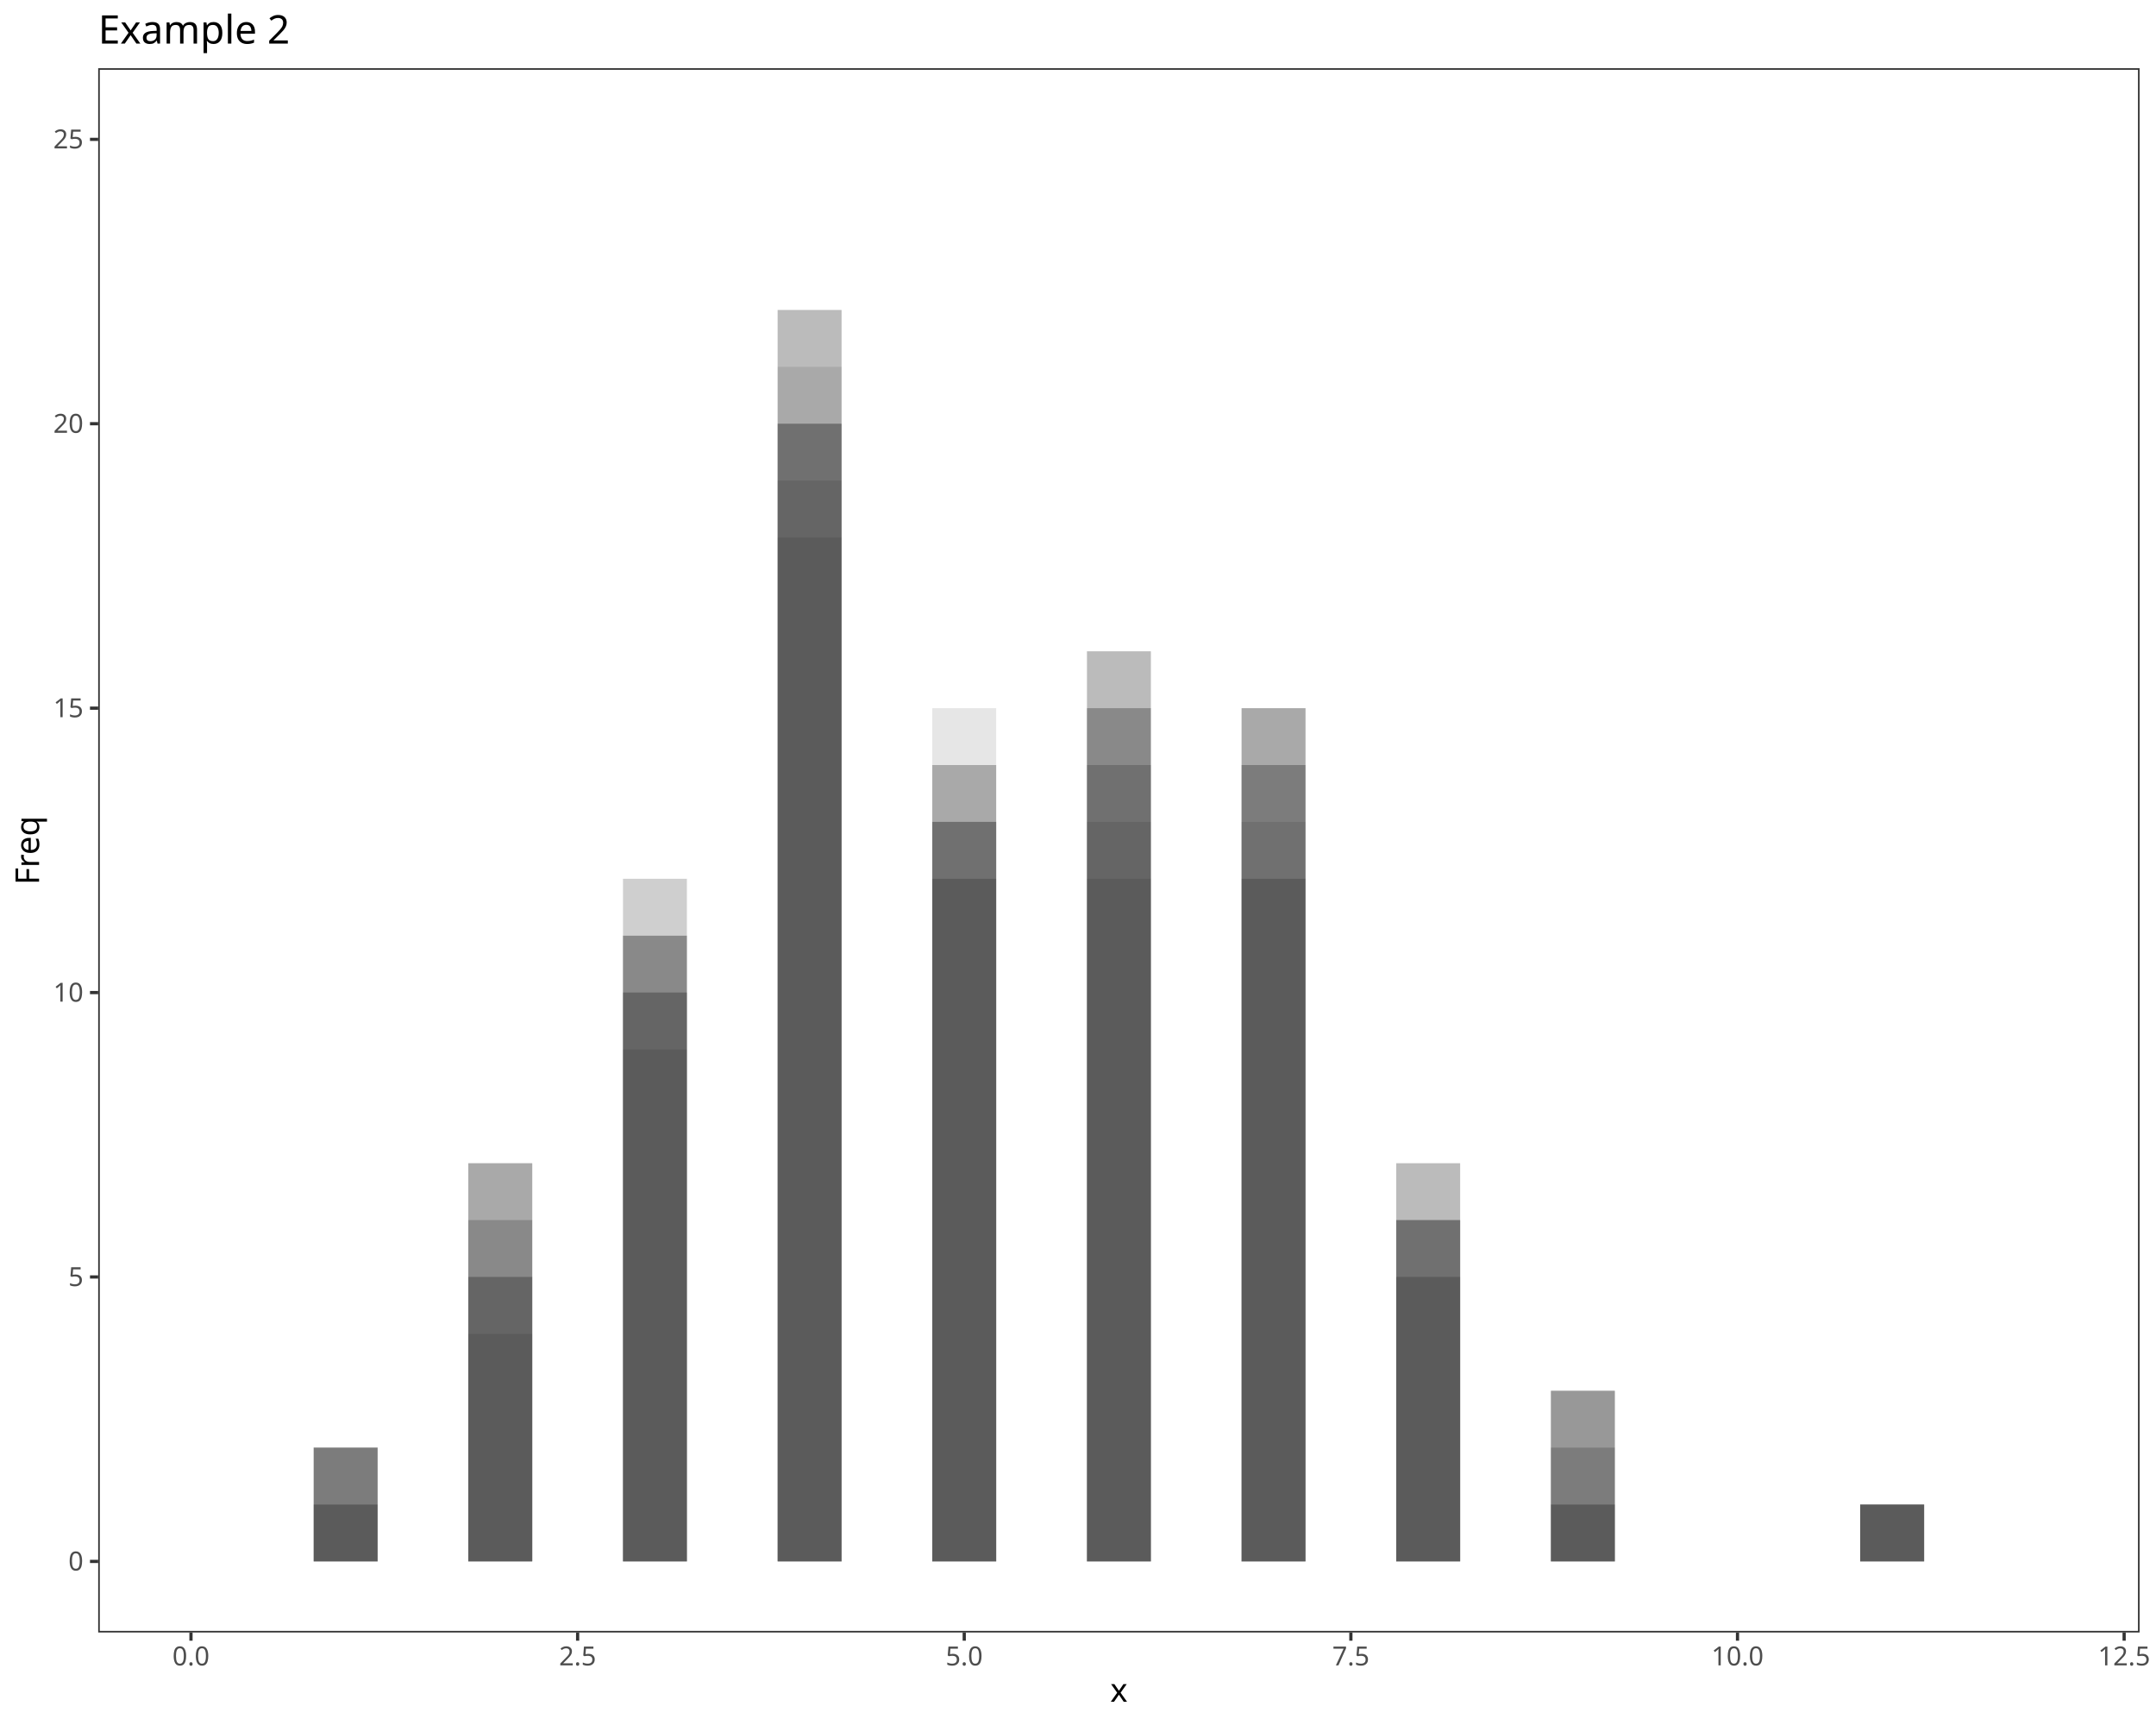
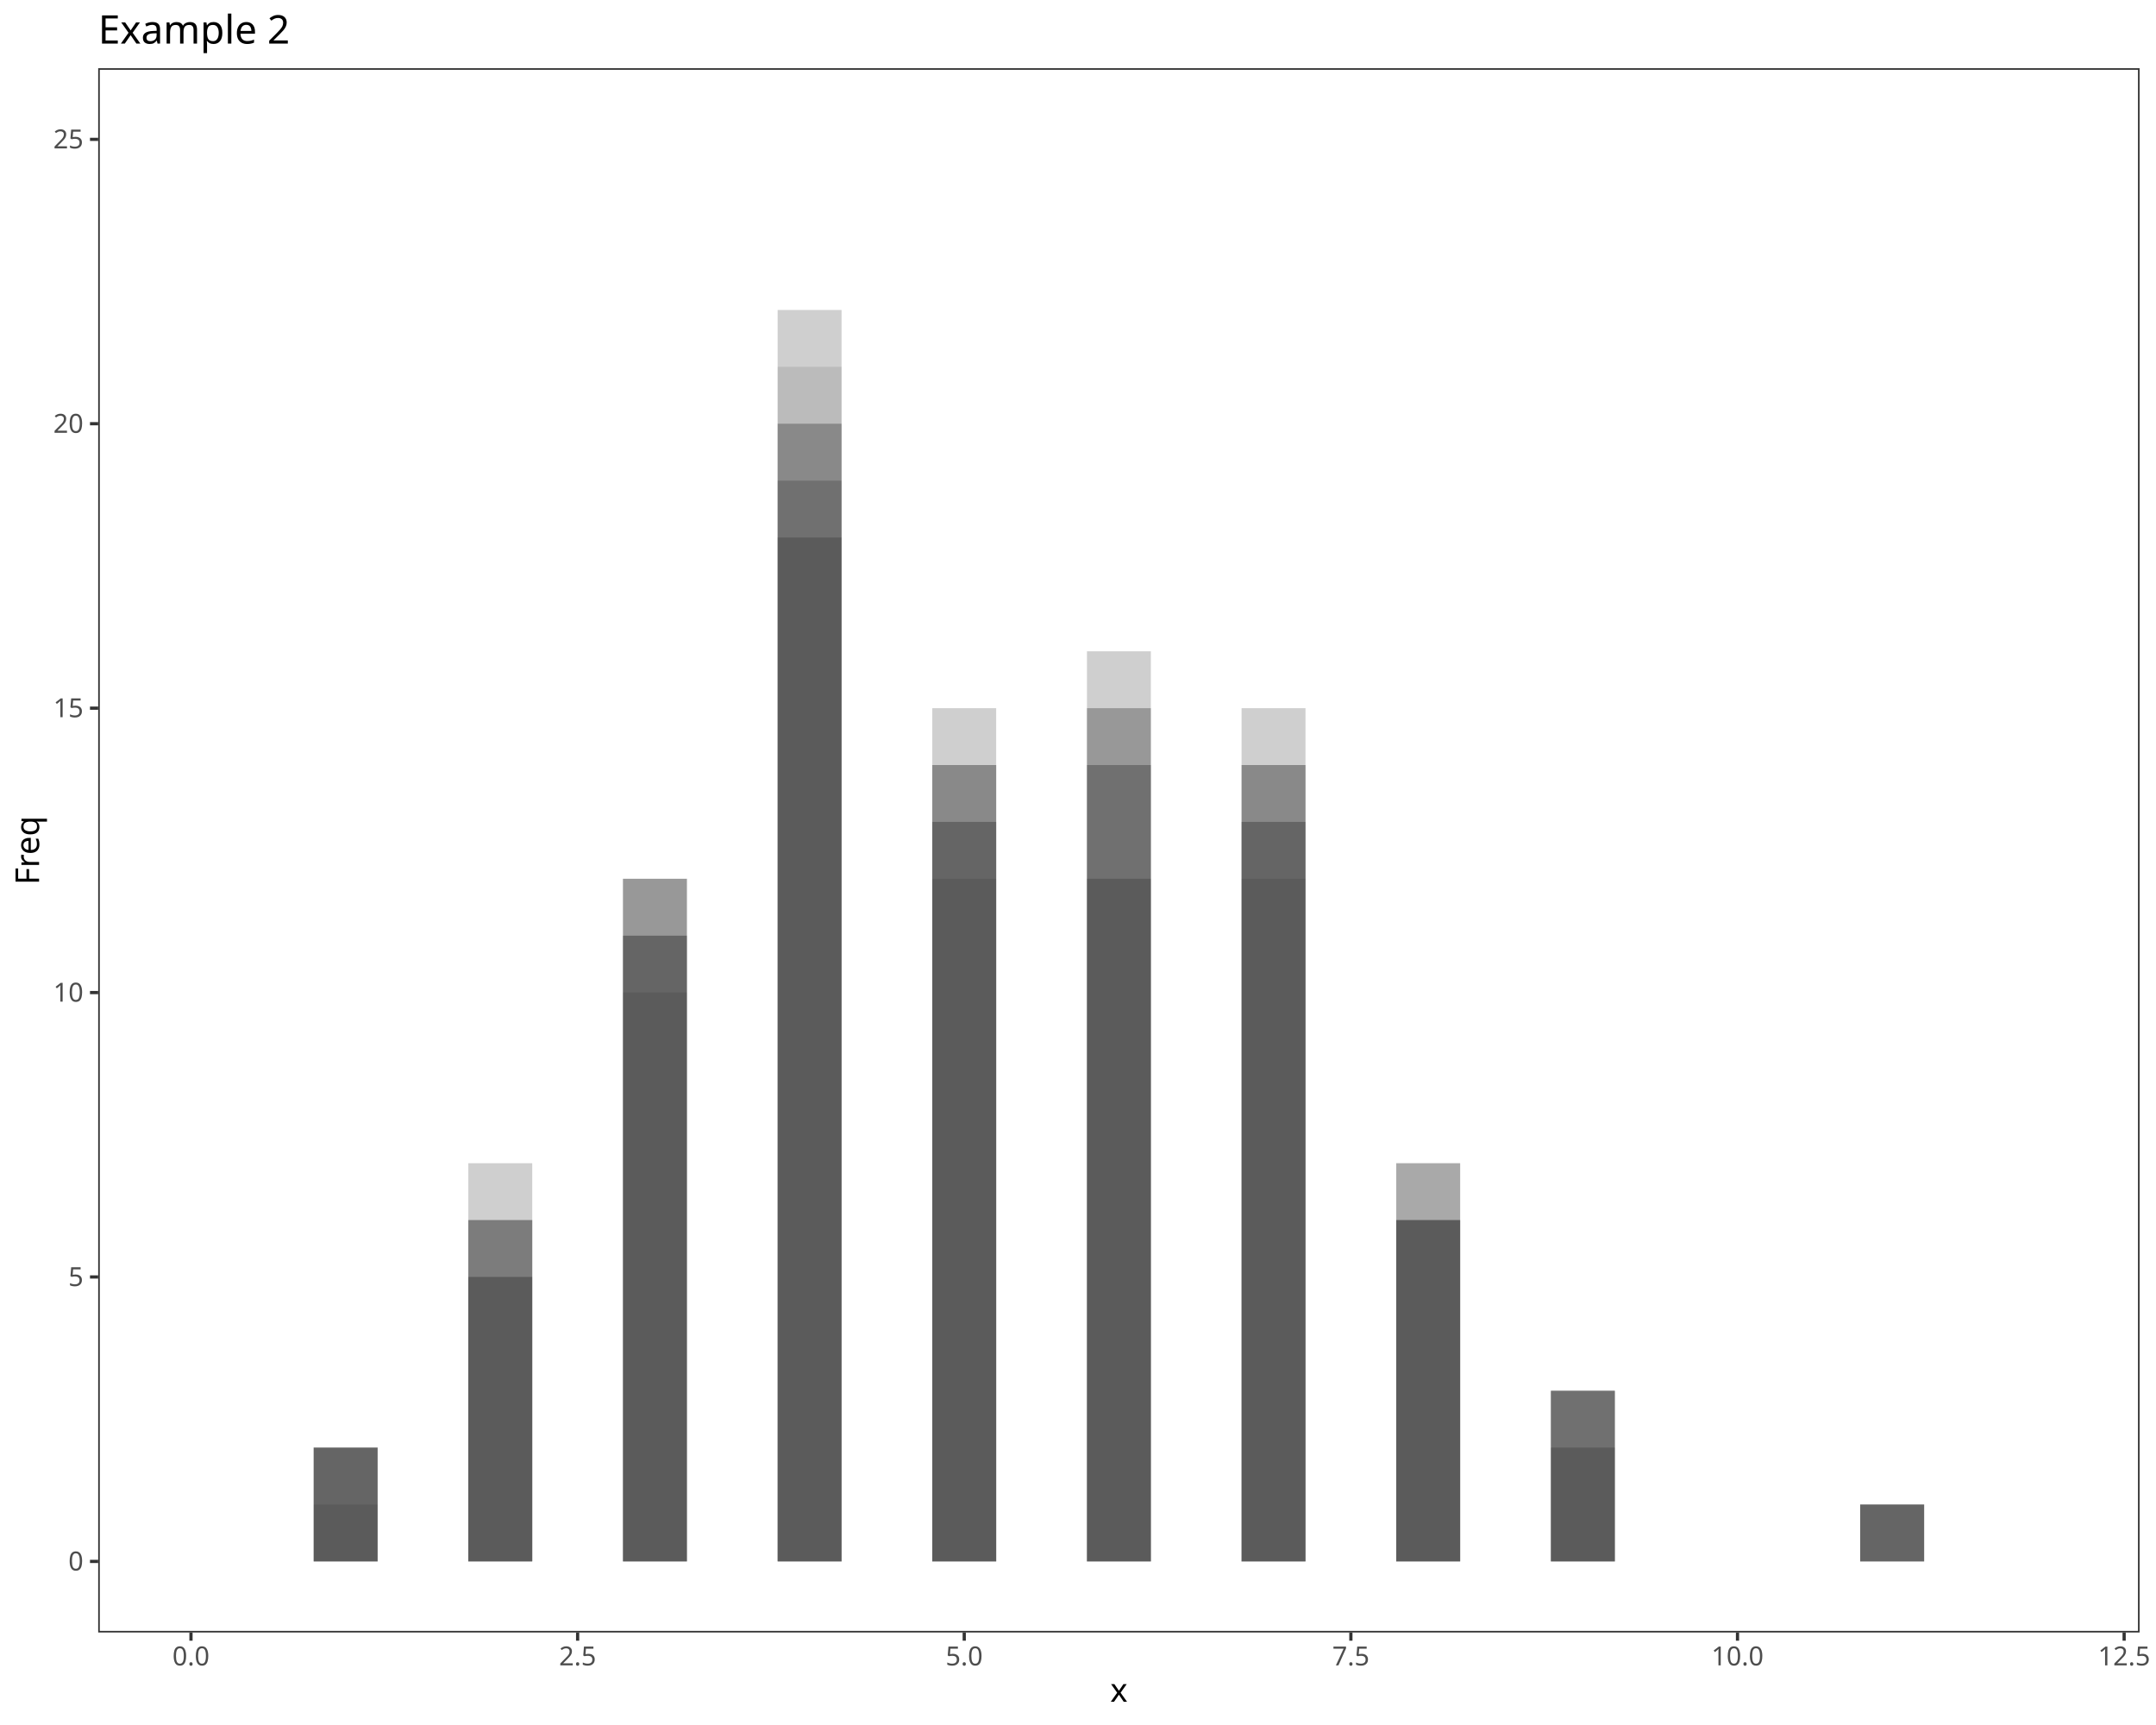
<svg xmlns="http://www.w3.org/2000/svg" class="svglite" data-engine-version="2.0" width="720.00pt" height="576.00pt" viewBox="0 0 720.00 576.00">
  <defs>
    <style type="text/css">
    .svglite line, .svglite polyline, .svglite polygon, .svglite path, .svglite rect, .svglite circle {
      fill: none;
      stroke: #000000;
      stroke-linecap: round;
      stroke-linejoin: round;
      stroke-miterlimit: 10.00;
    }
  </style>
  </defs>
  <rect width="100%" height="100%" style="stroke: none; fill: #FFFFFF;" />
  <defs>
    <clipPath id="cpMC4wMHw3MjAuMDB8MC4wMHw1NzYuMDA=">
      <rect x="0.00" y="0.00" width="720.00" height="576.00" />
    </clipPath>
  </defs>
  <g clip-path="url(#cpMC4wMHw3MjAuMDB8MC4wMHw1NzYuMDA=)">
    <rect x="0.00" y="0.00" width="720.00" height="576.00" style="stroke-width: 1.07; stroke: #FFFFFF; fill: #FFFFFF;" />
  </g>
  <defs>
    <clipPath id="cpMzIuNzl8NzE0LjUyfDIyLjc4fDU0NS4xMQ==">
      <rect x="32.79" y="22.78" width="681.73" height="522.33" />
    </clipPath>
  </defs>
  <g clip-path="url(#cpMzIuNzl8NzE0LjUyfDIyLjc4fDU0NS4xMQ==)">
    <rect x="32.79" y="22.78" width="681.73" height="522.33" style="stroke-width: 1.07; stroke: none; fill: #FFFFFF;" />
-     <line x1="115.43" y1="502.38" x2="115.43" y2="521.37" style="stroke-width: 21.34; stroke: #000000; stroke-opacity: 0.10; stroke-linecap: butt;" />
+     <line x1="115.43" y1="483.38" x2="115.43" y2="521.37" style="stroke-width: 21.34; stroke: #000000; stroke-opacity: 0.10; stroke-linecap: butt;" />
+     <line x1="115.43" y1="483.38" x2="115.43" y2="521.37" style="stroke-width: 21.34; stroke: #000000; stroke-opacity: 0.10; stroke-linecap: butt;" />
+     <line x1="115.43" y1="483.38" x2="115.43" y2="521.37" style="stroke-width: 21.34; stroke: #000000; stroke-opacity: 0.10; stroke-linecap: butt;" />
+     <line x1="115.43" y1="483.38" x2="115.43" y2="521.37" style="stroke-width: 21.34; stroke: #000000; stroke-opacity: 0.10; stroke-linecap: butt;" />
+     <line x1="115.43" y1="483.38" x2="115.43" y2="521.37" style="stroke-width: 21.34; stroke: #000000; stroke-opacity: 0.10; stroke-linecap: butt;" />
    <line x1="115.43" y1="483.38" x2="115.43" y2="521.37" style="stroke-width: 21.34; stroke: #000000; stroke-opacity: 0.10; stroke-linecap: butt;" />
    <line x1="115.43" y1="483.38" x2="115.43" y2="521.37" style="stroke-width: 21.34; stroke: #000000; stroke-opacity: 0.10; stroke-linecap: butt;" />
    <line x1="115.43" y1="483.38" x2="115.43" y2="521.37" style="stroke-width: 21.34; stroke: #000000; stroke-opacity: 0.10; stroke-linecap: butt;" />
    <line x1="115.43" y1="483.38" x2="115.43" y2="521.37" style="stroke-width: 21.34; stroke: #000000; stroke-opacity: 0.10; stroke-linecap: butt;" />
    <line x1="115.43" y1="502.38" x2="115.43" y2="521.37" style="stroke-width: 21.34; stroke: #000000; stroke-opacity: 0.10; stroke-linecap: butt;" />
-     <line x1="115.43" y1="483.38" x2="115.43" y2="521.37" style="stroke-width: 21.34; stroke: #000000; stroke-opacity: 0.10; stroke-linecap: butt;" />
-     <line x1="115.43" y1="502.38" x2="115.43" y2="521.37" style="stroke-width: 21.34; stroke: #000000; stroke-opacity: 0.10; stroke-linecap: butt;" />
-     <line x1="115.43" y1="483.38" x2="115.43" y2="521.37" style="stroke-width: 21.34; stroke: #000000; stroke-opacity: 0.10; stroke-linecap: butt;" />
-     <line x1="115.43" y1="483.38" x2="115.43" y2="521.37" style="stroke-width: 21.34; stroke: #000000; stroke-opacity: 0.10; stroke-linecap: butt;" />
-     <line x1="167.07" y1="388.41" x2="167.07" y2="521.37" style="stroke-width: 21.34; stroke: #000000; stroke-opacity: 0.10; stroke-linecap: butt;" />
-     <line x1="167.07" y1="388.41" x2="167.07" y2="521.37" style="stroke-width: 21.34; stroke: #000000; stroke-opacity: 0.10; stroke-linecap: butt;" />
+     <line x1="167.07" y1="407.41" x2="167.07" y2="521.37" style="stroke-width: 21.34; stroke: #000000; stroke-opacity: 0.10; stroke-linecap: butt;" />
    <line x1="167.07" y1="388.41" x2="167.07" y2="521.37" style="stroke-width: 21.34; stroke: #000000; stroke-opacity: 0.10; stroke-linecap: butt;" />
    <line x1="167.07" y1="407.41" x2="167.07" y2="521.37" style="stroke-width: 21.34; stroke: #000000; stroke-opacity: 0.10; stroke-linecap: butt;" />
-     <line x1="167.07" y1="388.41" x2="167.07" y2="521.37" style="stroke-width: 21.34; stroke: #000000; stroke-opacity: 0.10; stroke-linecap: butt;" />
+     <line x1="167.07" y1="407.41" x2="167.07" y2="521.37" style="stroke-width: 21.34; stroke: #000000; stroke-opacity: 0.10; stroke-linecap: butt;" />
+     <line x1="167.07" y1="426.40" x2="167.07" y2="521.37" style="stroke-width: 21.34; stroke: #000000; stroke-opacity: 0.10; stroke-linecap: butt;" />
    <line x1="167.07" y1="426.40" x2="167.07" y2="521.37" style="stroke-width: 21.34; stroke: #000000; stroke-opacity: 0.10; stroke-linecap: butt;" />
    <line x1="167.07" y1="426.40" x2="167.07" y2="521.37" style="stroke-width: 21.34; stroke: #000000; stroke-opacity: 0.10; stroke-linecap: butt;" />
    <line x1="167.07" y1="407.41" x2="167.07" y2="521.37" style="stroke-width: 21.34; stroke: #000000; stroke-opacity: 0.10; stroke-linecap: butt;" />
-     <line x1="167.07" y1="445.40" x2="167.07" y2="521.37" style="stroke-width: 21.34; stroke: #000000; stroke-opacity: 0.10; stroke-linecap: butt;" />
-     <line x1="167.07" y1="426.40" x2="167.07" y2="521.37" style="stroke-width: 21.34; stroke: #000000; stroke-opacity: 0.10; stroke-linecap: butt;" />
-     <line x1="218.72" y1="331.43" x2="218.72" y2="521.37" style="stroke-width: 21.34; stroke: #000000; stroke-opacity: 0.10; stroke-linecap: butt;" />
-     <line x1="218.72" y1="331.43" x2="218.72" y2="521.37" style="stroke-width: 21.34; stroke: #000000; stroke-opacity: 0.10; stroke-linecap: butt;" />
-     <line x1="218.72" y1="350.43" x2="218.72" y2="521.37" style="stroke-width: 21.34; stroke: #000000; stroke-opacity: 0.10; stroke-linecap: butt;" />
+     <line x1="167.07" y1="388.41" x2="167.07" y2="521.37" style="stroke-width: 21.34; stroke: #000000; stroke-opacity: 0.10; stroke-linecap: butt;" />
+     <line x1="167.07" y1="407.41" x2="167.07" y2="521.37" style="stroke-width: 21.34; stroke: #000000; stroke-opacity: 0.10; stroke-linecap: butt;" />
    <line x1="218.72" y1="312.44" x2="218.72" y2="521.37" style="stroke-width: 21.34; stroke: #000000; stroke-opacity: 0.10; stroke-linecap: butt;" />
    <line x1="218.72" y1="312.44" x2="218.72" y2="521.37" style="stroke-width: 21.34; stroke: #000000; stroke-opacity: 0.10; stroke-linecap: butt;" />
    <line x1="218.72" y1="312.44" x2="218.72" y2="521.37" style="stroke-width: 21.34; stroke: #000000; stroke-opacity: 0.10; stroke-linecap: butt;" />
+     <line x1="218.72" y1="331.43" x2="218.72" y2="521.37" style="stroke-width: 21.34; stroke: #000000; stroke-opacity: 0.10; stroke-linecap: butt;" />
+     <line x1="218.72" y1="293.44" x2="218.72" y2="521.37" style="stroke-width: 21.34; stroke: #000000; stroke-opacity: 0.10; stroke-linecap: butt;" />
+     <line x1="218.72" y1="293.44" x2="218.72" y2="521.37" style="stroke-width: 21.34; stroke: #000000; stroke-opacity: 0.10; stroke-linecap: butt;" />
+     <line x1="218.72" y1="293.44" x2="218.72" y2="521.37" style="stroke-width: 21.34; stroke: #000000; stroke-opacity: 0.10; stroke-linecap: butt;" />
    <line x1="218.72" y1="293.44" x2="218.72" y2="521.37" style="stroke-width: 21.34; stroke: #000000; stroke-opacity: 0.10; stroke-linecap: butt;" />
    <line x1="218.72" y1="312.44" x2="218.72" y2="521.37" style="stroke-width: 21.34; stroke: #000000; stroke-opacity: 0.10; stroke-linecap: butt;" />
-     <line x1="218.72" y1="331.43" x2="218.72" y2="521.37" style="stroke-width: 21.34; stroke: #000000; stroke-opacity: 0.10; stroke-linecap: butt;" />
    <line x1="218.72" y1="293.44" x2="218.72" y2="521.37" style="stroke-width: 21.34; stroke: #000000; stroke-opacity: 0.10; stroke-linecap: butt;" />
+     <line x1="270.37" y1="103.51" x2="270.37" y2="521.37" style="stroke-width: 21.34; stroke: #000000; stroke-opacity: 0.10; stroke-linecap: butt;" />
+     <line x1="270.37" y1="179.48" x2="270.37" y2="521.37" style="stroke-width: 21.34; stroke: #000000; stroke-opacity: 0.10; stroke-linecap: butt;" />
+     <line x1="270.37" y1="179.48" x2="270.37" y2="521.37" style="stroke-width: 21.34; stroke: #000000; stroke-opacity: 0.10; stroke-linecap: butt;" />
    <line x1="270.37" y1="141.49" x2="270.37" y2="521.37" style="stroke-width: 21.34; stroke: #000000; stroke-opacity: 0.10; stroke-linecap: butt;" />
    <line x1="270.37" y1="103.51" x2="270.37" y2="521.37" style="stroke-width: 21.34; stroke: #000000; stroke-opacity: 0.10; stroke-linecap: butt;" />
    <line x1="270.37" y1="141.49" x2="270.37" y2="521.37" style="stroke-width: 21.34; stroke: #000000; stroke-opacity: 0.10; stroke-linecap: butt;" />
-     <line x1="270.37" y1="141.49" x2="270.37" y2="521.37" style="stroke-width: 21.34; stroke: #000000; stroke-opacity: 0.10; stroke-linecap: butt;" />
    <line x1="270.37" y1="160.49" x2="270.37" y2="521.37" style="stroke-width: 21.34; stroke: #000000; stroke-opacity: 0.10; stroke-linecap: butt;" />
    <line x1="270.37" y1="141.49" x2="270.37" y2="521.37" style="stroke-width: 21.34; stroke: #000000; stroke-opacity: 0.10; stroke-linecap: butt;" />
-     <line x1="270.37" y1="103.51" x2="270.37" y2="521.37" style="stroke-width: 21.34; stroke: #000000; stroke-opacity: 0.10; stroke-linecap: butt;" />
-     <line x1="270.37" y1="103.51" x2="270.37" y2="521.37" style="stroke-width: 21.34; stroke: #000000; stroke-opacity: 0.10; stroke-linecap: butt;" />
-     <line x1="270.37" y1="179.48" x2="270.37" y2="521.37" style="stroke-width: 21.34; stroke: #000000; stroke-opacity: 0.10; stroke-linecap: butt;" />
    <line x1="270.37" y1="122.50" x2="270.37" y2="521.37" style="stroke-width: 21.34; stroke: #000000; stroke-opacity: 0.10; stroke-linecap: butt;" />
+     <line x1="270.37" y1="160.49" x2="270.37" y2="521.37" style="stroke-width: 21.34; stroke: #000000; stroke-opacity: 0.10; stroke-linecap: butt;" />
+     <line x1="322.01" y1="255.46" x2="322.01" y2="521.37" style="stroke-width: 21.34; stroke: #000000; stroke-opacity: 0.10; stroke-linecap: butt;" />
+     <line x1="322.01" y1="274.45" x2="322.01" y2="521.37" style="stroke-width: 21.34; stroke: #000000; stroke-opacity: 0.10; stroke-linecap: butt;" />
+     <line x1="322.01" y1="293.44" x2="322.01" y2="521.37" style="stroke-width: 21.34; stroke: #000000; stroke-opacity: 0.10; stroke-linecap: butt;" />
+     <line x1="322.01" y1="255.46" x2="322.01" y2="521.37" style="stroke-width: 21.34; stroke: #000000; stroke-opacity: 0.10; stroke-linecap: butt;" />
+     <line x1="322.01" y1="274.45" x2="322.01" y2="521.37" style="stroke-width: 21.34; stroke: #000000; stroke-opacity: 0.10; stroke-linecap: butt;" />
    <line x1="322.01" y1="236.46" x2="322.01" y2="521.37" style="stroke-width: 21.34; stroke: #000000; stroke-opacity: 0.10; stroke-linecap: butt;" />
-     <line x1="322.01" y1="274.45" x2="322.01" y2="521.37" style="stroke-width: 21.34; stroke: #000000; stroke-opacity: 0.10; stroke-linecap: butt;" />
-     <line x1="322.01" y1="274.45" x2="322.01" y2="521.37" style="stroke-width: 21.34; stroke: #000000; stroke-opacity: 0.10; stroke-linecap: butt;" />
-     <line x1="322.01" y1="274.45" x2="322.01" y2="521.37" style="stroke-width: 21.34; stroke: #000000; stroke-opacity: 0.10; stroke-linecap: butt;" />
-     <line x1="322.01" y1="255.46" x2="322.01" y2="521.37" style="stroke-width: 21.34; stroke: #000000; stroke-opacity: 0.10; stroke-linecap: butt;" />
+     <line x1="322.01" y1="236.46" x2="322.01" y2="521.37" style="stroke-width: 21.34; stroke: #000000; stroke-opacity: 0.10; stroke-linecap: butt;" />
    <line x1="322.01" y1="255.46" x2="322.01" y2="521.37" style="stroke-width: 21.34; stroke: #000000; stroke-opacity: 0.10; stroke-linecap: butt;" />
    <line x1="322.01" y1="255.46" x2="322.01" y2="521.37" style="stroke-width: 21.34; stroke: #000000; stroke-opacity: 0.10; stroke-linecap: butt;" />
    <line x1="322.01" y1="274.45" x2="322.01" y2="521.37" style="stroke-width: 21.34; stroke: #000000; stroke-opacity: 0.10; stroke-linecap: butt;" />
-     <line x1="322.01" y1="293.44" x2="322.01" y2="521.37" style="stroke-width: 21.34; stroke: #000000; stroke-opacity: 0.10; stroke-linecap: butt;" />
-     <line x1="322.01" y1="293.44" x2="322.01" y2="521.37" style="stroke-width: 21.34; stroke: #000000; stroke-opacity: 0.10; stroke-linecap: butt;" />
+     <line x1="373.66" y1="217.47" x2="373.66" y2="521.37" style="stroke-width: 21.34; stroke: #000000; stroke-opacity: 0.10; stroke-linecap: butt;" />
+     <line x1="373.66" y1="255.46" x2="373.66" y2="521.37" style="stroke-width: 21.34; stroke: #000000; stroke-opacity: 0.10; stroke-linecap: butt;" />
+     <line x1="373.66" y1="217.47" x2="373.66" y2="521.37" style="stroke-width: 21.34; stroke: #000000; stroke-opacity: 0.10; stroke-linecap: butt;" />
+     <line x1="373.66" y1="293.44" x2="373.66" y2="521.37" style="stroke-width: 21.34; stroke: #000000; stroke-opacity: 0.10; stroke-linecap: butt;" />
+     <line x1="373.66" y1="293.44" x2="373.66" y2="521.37" style="stroke-width: 21.34; stroke: #000000; stroke-opacity: 0.10; stroke-linecap: butt;" />
    <line x1="373.66" y1="236.46" x2="373.66" y2="521.37" style="stroke-width: 21.34; stroke: #000000; stroke-opacity: 0.10; stroke-linecap: butt;" />
-     <line x1="373.66" y1="293.44" x2="373.66" y2="521.37" style="stroke-width: 21.34; stroke: #000000; stroke-opacity: 0.10; stroke-linecap: butt;" />
-     <line x1="373.66" y1="217.47" x2="373.66" y2="521.37" style="stroke-width: 21.34; stroke: #000000; stroke-opacity: 0.10; stroke-linecap: butt;" />
-     <line x1="373.66" y1="217.47" x2="373.66" y2="521.37" style="stroke-width: 21.34; stroke: #000000; stroke-opacity: 0.10; stroke-linecap: butt;" />
+     <line x1="373.66" y1="255.46" x2="373.66" y2="521.37" style="stroke-width: 21.34; stroke: #000000; stroke-opacity: 0.10; stroke-linecap: butt;" />
    <line x1="373.66" y1="236.46" x2="373.66" y2="521.37" style="stroke-width: 21.34; stroke: #000000; stroke-opacity: 0.10; stroke-linecap: butt;" />
    <line x1="373.66" y1="236.46" x2="373.66" y2="521.37" style="stroke-width: 21.34; stroke: #000000; stroke-opacity: 0.10; stroke-linecap: butt;" />
-     <line x1="373.66" y1="274.45" x2="373.66" y2="521.37" style="stroke-width: 21.34; stroke: #000000; stroke-opacity: 0.10; stroke-linecap: butt;" />
    <line x1="373.66" y1="255.46" x2="373.66" y2="521.37" style="stroke-width: 21.34; stroke: #000000; stroke-opacity: 0.10; stroke-linecap: butt;" />
-     <line x1="373.66" y1="217.47" x2="373.66" y2="521.37" style="stroke-width: 21.34; stroke: #000000; stroke-opacity: 0.10; stroke-linecap: butt;" />
-     <line x1="373.66" y1="255.46" x2="373.66" y2="521.37" style="stroke-width: 21.34; stroke: #000000; stroke-opacity: 0.10; stroke-linecap: butt;" />
-     <line x1="425.30" y1="236.46" x2="425.30" y2="521.37" style="stroke-width: 21.34; stroke: #000000; stroke-opacity: 0.10; stroke-linecap: butt;" />
    <line x1="425.30" y1="274.45" x2="425.30" y2="521.37" style="stroke-width: 21.34; stroke: #000000; stroke-opacity: 0.10; stroke-linecap: butt;" />
-     <line x1="425.30" y1="236.46" x2="425.30" y2="521.37" style="stroke-width: 21.34; stroke: #000000; stroke-opacity: 0.10; stroke-linecap: butt;" />
-     <line x1="425.30" y1="293.44" x2="425.30" y2="521.37" style="stroke-width: 21.34; stroke: #000000; stroke-opacity: 0.10; stroke-linecap: butt;" />
+     <line x1="425.30" y1="274.45" x2="425.30" y2="521.37" style="stroke-width: 21.34; stroke: #000000; stroke-opacity: 0.10; stroke-linecap: butt;" />
+     <line x1="425.30" y1="255.46" x2="425.30" y2="521.37" style="stroke-width: 21.34; stroke: #000000; stroke-opacity: 0.10; stroke-linecap: butt;" />
    <line x1="425.30" y1="255.46" x2="425.30" y2="521.37" style="stroke-width: 21.34; stroke: #000000; stroke-opacity: 0.10; stroke-linecap: butt;" />
    <line x1="425.30" y1="236.46" x2="425.30" y2="521.37" style="stroke-width: 21.34; stroke: #000000; stroke-opacity: 0.10; stroke-linecap: butt;" />
    <line x1="425.30" y1="255.46" x2="425.30" y2="521.37" style="stroke-width: 21.34; stroke: #000000; stroke-opacity: 0.10; stroke-linecap: butt;" />
+     <line x1="425.30" y1="274.45" x2="425.30" y2="521.37" style="stroke-width: 21.34; stroke: #000000; stroke-opacity: 0.10; stroke-linecap: butt;" />
+     <line x1="425.30" y1="293.44" x2="425.30" y2="521.37" style="stroke-width: 21.34; stroke: #000000; stroke-opacity: 0.10; stroke-linecap: butt;" />
    <line x1="425.30" y1="236.46" x2="425.30" y2="521.37" style="stroke-width: 21.34; stroke: #000000; stroke-opacity: 0.10; stroke-linecap: butt;" />
    <line x1="425.30" y1="255.46" x2="425.30" y2="521.37" style="stroke-width: 21.34; stroke: #000000; stroke-opacity: 0.10; stroke-linecap: butt;" />
-     <line x1="425.30" y1="293.44" x2="425.30" y2="521.37" style="stroke-width: 21.34; stroke: #000000; stroke-opacity: 0.10; stroke-linecap: butt;" />
    <line x1="476.95" y1="407.41" x2="476.95" y2="521.37" style="stroke-width: 21.34; stroke: #000000; stroke-opacity: 0.10; stroke-linecap: butt;" />
    <line x1="476.95" y1="407.41" x2="476.95" y2="521.37" style="stroke-width: 21.34; stroke: #000000; stroke-opacity: 0.10; stroke-linecap: butt;" />
-     <line x1="476.95" y1="388.41" x2="476.95" y2="521.37" style="stroke-width: 21.34; stroke: #000000; stroke-opacity: 0.10; stroke-linecap: butt;" />
-     <line x1="476.95" y1="426.40" x2="476.95" y2="521.37" style="stroke-width: 21.34; stroke: #000000; stroke-opacity: 0.10; stroke-linecap: butt;" />
-     <line x1="476.95" y1="407.41" x2="476.95" y2="521.37" style="stroke-width: 21.34; stroke: #000000; stroke-opacity: 0.10; stroke-linecap: butt;" />
-     <line x1="476.95" y1="426.40" x2="476.95" y2="521.37" style="stroke-width: 21.34; stroke: #000000; stroke-opacity: 0.10; stroke-linecap: butt;" />
    <line x1="476.95" y1="388.41" x2="476.95" y2="521.37" style="stroke-width: 21.34; stroke: #000000; stroke-opacity: 0.10; stroke-linecap: butt;" />
    <line x1="476.95" y1="407.41" x2="476.95" y2="521.37" style="stroke-width: 21.34; stroke: #000000; stroke-opacity: 0.10; stroke-linecap: butt;" />
    <line x1="476.95" y1="388.41" x2="476.95" y2="521.37" style="stroke-width: 21.34; stroke: #000000; stroke-opacity: 0.10; stroke-linecap: butt;" />
    <line x1="476.95" y1="407.41" x2="476.95" y2="521.37" style="stroke-width: 21.34; stroke: #000000; stroke-opacity: 0.10; stroke-linecap: butt;" />
+     <line x1="476.95" y1="407.41" x2="476.95" y2="521.37" style="stroke-width: 21.34; stroke: #000000; stroke-opacity: 0.10; stroke-linecap: butt;" />
+     <line x1="476.95" y1="407.41" x2="476.95" y2="521.37" style="stroke-width: 21.34; stroke: #000000; stroke-opacity: 0.10; stroke-linecap: butt;" />
+     <line x1="476.95" y1="388.41" x2="476.95" y2="521.37" style="stroke-width: 21.34; stroke: #000000; stroke-opacity: 0.10; stroke-linecap: butt;" />
+     <line x1="476.95" y1="388.41" x2="476.95" y2="521.37" style="stroke-width: 21.34; stroke: #000000; stroke-opacity: 0.10; stroke-linecap: butt;" />
+     <line x1="528.60" y1="483.38" x2="528.60" y2="521.37" style="stroke-width: 21.34; stroke: #000000; stroke-opacity: 0.10; stroke-linecap: butt;" />
+     <line x1="528.60" y1="483.38" x2="528.60" y2="521.37" style="stroke-width: 21.34; stroke: #000000; stroke-opacity: 0.10; stroke-linecap: butt;" />
    <line x1="528.60" y1="464.39" x2="528.60" y2="521.37" style="stroke-width: 21.34; stroke: #000000; stroke-opacity: 0.10; stroke-linecap: butt;" />
    <line x1="528.60" y1="464.39" x2="528.60" y2="521.37" style="stroke-width: 21.34; stroke: #000000; stroke-opacity: 0.10; stroke-linecap: butt;" />
-     <line x1="528.60" y1="502.38" x2="528.60" y2="521.37" style="stroke-width: 21.34; stroke: #000000; stroke-opacity: 0.10; stroke-linecap: butt;" />
-     <line x1="528.60" y1="483.38" x2="528.60" y2="521.37" style="stroke-width: 21.34; stroke: #000000; stroke-opacity: 0.10; stroke-linecap: butt;" />
    <line x1="528.60" y1="464.39" x2="528.60" y2="521.37" style="stroke-width: 21.34; stroke: #000000; stroke-opacity: 0.10; stroke-linecap: butt;" />
-     <line x1="528.60" y1="502.38" x2="528.60" y2="521.37" style="stroke-width: 21.34; stroke: #000000; stroke-opacity: 0.10; stroke-linecap: butt;" />
    <line x1="528.60" y1="464.39" x2="528.60" y2="521.37" style="stroke-width: 21.34; stroke: #000000; stroke-opacity: 0.10; stroke-linecap: butt;" />
-     <line x1="528.60" y1="483.38" x2="528.60" y2="521.37" style="stroke-width: 21.34; stroke: #000000; stroke-opacity: 0.10; stroke-linecap: butt;" />
-     <line x1="528.60" y1="502.38" x2="528.60" y2="521.37" style="stroke-width: 21.34; stroke: #000000; stroke-opacity: 0.10; stroke-linecap: butt;" />
+     <line x1="528.60" y1="464.39" x2="528.60" y2="521.37" style="stroke-width: 21.34; stroke: #000000; stroke-opacity: 0.10; stroke-linecap: butt;" />
+     <line x1="528.60" y1="464.39" x2="528.60" y2="521.37" style="stroke-width: 21.34; stroke: #000000; stroke-opacity: 0.10; stroke-linecap: butt;" />
+     <line x1="528.60" y1="464.39" x2="528.60" y2="521.37" style="stroke-width: 21.34; stroke: #000000; stroke-opacity: 0.10; stroke-linecap: butt;" />
    <line x1="528.60" y1="464.39" x2="528.60" y2="521.37" style="stroke-width: 21.34; stroke: #000000; stroke-opacity: 0.10; stroke-linecap: butt;" />
    <line x1="631.89" y1="502.38" x2="631.89" y2="521.37" style="stroke-width: 21.34; stroke: #000000; stroke-opacity: 0.10; stroke-linecap: butt;" />
    <line x1="631.89" y1="502.38" x2="631.89" y2="521.37" style="stroke-width: 21.34; stroke: #000000; stroke-opacity: 0.10; stroke-linecap: butt;" />
    <line x1="631.89" y1="502.38" x2="631.89" y2="521.37" style="stroke-width: 21.34; stroke: #000000; stroke-opacity: 0.10; stroke-linecap: butt;" />
    <line x1="631.89" y1="502.38" x2="631.89" y2="521.37" style="stroke-width: 21.34; stroke: #000000; stroke-opacity: 0.10; stroke-linecap: butt;" />
    <line x1="631.89" y1="502.38" x2="631.89" y2="521.37" style="stroke-width: 21.34; stroke: #000000; stroke-opacity: 0.10; stroke-linecap: butt;" />
    <line x1="631.89" y1="502.38" x2="631.89" y2="521.37" style="stroke-width: 21.34; stroke: #000000; stroke-opacity: 0.10; stroke-linecap: butt;" />
    <line x1="631.89" y1="502.38" x2="631.89" y2="521.37" style="stroke-width: 21.34; stroke: #000000; stroke-opacity: 0.10; stroke-linecap: butt;" />
    <line x1="631.89" y1="502.38" x2="631.89" y2="521.37" style="stroke-width: 21.34; stroke: #000000; stroke-opacity: 0.10; stroke-linecap: butt;" />
-     <line x1="631.89" y1="502.38" x2="631.89" y2="521.37" style="stroke-width: 21.34; stroke: #000000; stroke-opacity: 0.10; stroke-linecap: butt;" />
+     <line x1="631.89" y1="521.37" x2="631.89" y2="521.37" style="stroke-width: 21.34; stroke: #000000; stroke-opacity: 0.10; stroke-linecap: butt;" />
    <line x1="631.89" y1="502.38" x2="631.89" y2="521.37" style="stroke-width: 21.34; stroke: #000000; stroke-opacity: 0.10; stroke-linecap: butt;" />
    <rect x="32.79" y="22.78" width="681.73" height="522.33" style="stroke-width: 1.07; stroke: #333333;" />
  </g>
  <g clip-path="url(#cpMC4wMHw3MjAuMDB8MC4wMHw1NzYuMDA=)">
    <text x="27.86" y="524.40" text-anchor="end" style="font-size: 8.80px; fill: #4D4D4D; font-family: sans;" textLength="4.89px" lengthAdjust="spacingAndGlyphs">0</text>
    <text x="27.86" y="429.43" text-anchor="end" style="font-size: 8.80px; fill: #4D4D4D; font-family: sans;" textLength="4.89px" lengthAdjust="spacingAndGlyphs">5</text>
    <text x="27.86" y="334.46" text-anchor="end" style="font-size: 8.80px; fill: #4D4D4D; font-family: sans;" textLength="9.79px" lengthAdjust="spacingAndGlyphs">10</text>
    <text x="27.86" y="239.49" text-anchor="end" style="font-size: 8.80px; fill: #4D4D4D; font-family: sans;" textLength="9.79px" lengthAdjust="spacingAndGlyphs">15</text>
    <text x="27.86" y="144.52" text-anchor="end" style="font-size: 8.80px; fill: #4D4D4D; font-family: sans;" textLength="9.79px" lengthAdjust="spacingAndGlyphs">20</text>
    <text x="27.86" y="49.55" text-anchor="end" style="font-size: 8.80px; fill: #4D4D4D; font-family: sans;" textLength="9.79px" lengthAdjust="spacingAndGlyphs">25</text>
    <polyline points="30.05,521.37 32.79,521.37 " style="stroke-width: 1.07; stroke: #333333; stroke-linecap: butt;" />
    <polyline points="30.05,426.40 32.79,426.40 " style="stroke-width: 1.07; stroke: #333333; stroke-linecap: butt;" />
    <polyline points="30.05,331.43 32.79,331.43 " style="stroke-width: 1.07; stroke: #333333; stroke-linecap: butt;" />
    <polyline points="30.05,236.46 32.79,236.46 " style="stroke-width: 1.07; stroke: #333333; stroke-linecap: butt;" />
    <polyline points="30.05,141.49 32.79,141.49 " style="stroke-width: 1.07; stroke: #333333; stroke-linecap: butt;" />
    <polyline points="30.05,46.53 32.79,46.53 " style="stroke-width: 1.07; stroke: #333333; stroke-linecap: butt;" />
    <polyline points="63.78,547.85 63.78,545.11 " style="stroke-width: 1.07; stroke: #333333; stroke-linecap: butt;" />
    <polyline points="192.90,547.85 192.90,545.11 " style="stroke-width: 1.07; stroke: #333333; stroke-linecap: butt;" />
    <polyline points="322.01,547.85 322.01,545.11 " style="stroke-width: 1.07; stroke: #333333; stroke-linecap: butt;" />
    <polyline points="451.13,547.85 451.13,545.11 " style="stroke-width: 1.07; stroke: #333333; stroke-linecap: butt;" />
    <polyline points="580.24,547.85 580.24,545.11 " style="stroke-width: 1.07; stroke: #333333; stroke-linecap: butt;" />
    <polyline points="709.36,547.85 709.36,545.11 " style="stroke-width: 1.07; stroke: #333333; stroke-linecap: butt;" />
    <text x="63.78" y="556.10" text-anchor="middle" style="font-size: 8.80px; fill: #4D4D4D; font-family: sans;" textLength="12.23px" lengthAdjust="spacingAndGlyphs">0.0</text>
    <text x="192.90" y="556.10" text-anchor="middle" style="font-size: 8.80px; fill: #4D4D4D; font-family: sans;" textLength="12.23px" lengthAdjust="spacingAndGlyphs">2.5</text>
    <text x="322.01" y="556.10" text-anchor="middle" style="font-size: 8.80px; fill: #4D4D4D; font-family: sans;" textLength="12.23px" lengthAdjust="spacingAndGlyphs">5.0</text>
    <text x="451.13" y="556.10" text-anchor="middle" style="font-size: 8.80px; fill: #4D4D4D; font-family: sans;" textLength="12.23px" lengthAdjust="spacingAndGlyphs">7.5</text>
    <text x="580.24" y="556.10" text-anchor="middle" style="font-size: 8.80px; fill: #4D4D4D; font-family: sans;" textLength="17.13px" lengthAdjust="spacingAndGlyphs">10.0</text>
    <text x="709.36" y="556.10" text-anchor="middle" style="font-size: 8.80px; fill: #4D4D4D; font-family: sans;" textLength="17.13px" lengthAdjust="spacingAndGlyphs">12.5</text>
    <text x="373.66" y="568.24" text-anchor="middle" style="font-size: 11.00px; font-family: sans;" textLength="5.50px" lengthAdjust="spacingAndGlyphs">x</text>
    <text transform="translate(13.05,283.95) rotate(-90)" text-anchor="middle" style="font-size: 11.00px; font-family: sans;" textLength="22.62px" lengthAdjust="spacingAndGlyphs">Freq</text>
    <text x="32.79" y="14.56" style="font-size: 13.20px; font-family: sans;" textLength="62.38px" lengthAdjust="spacingAndGlyphs">Example 2</text>
  </g>
</svg>
